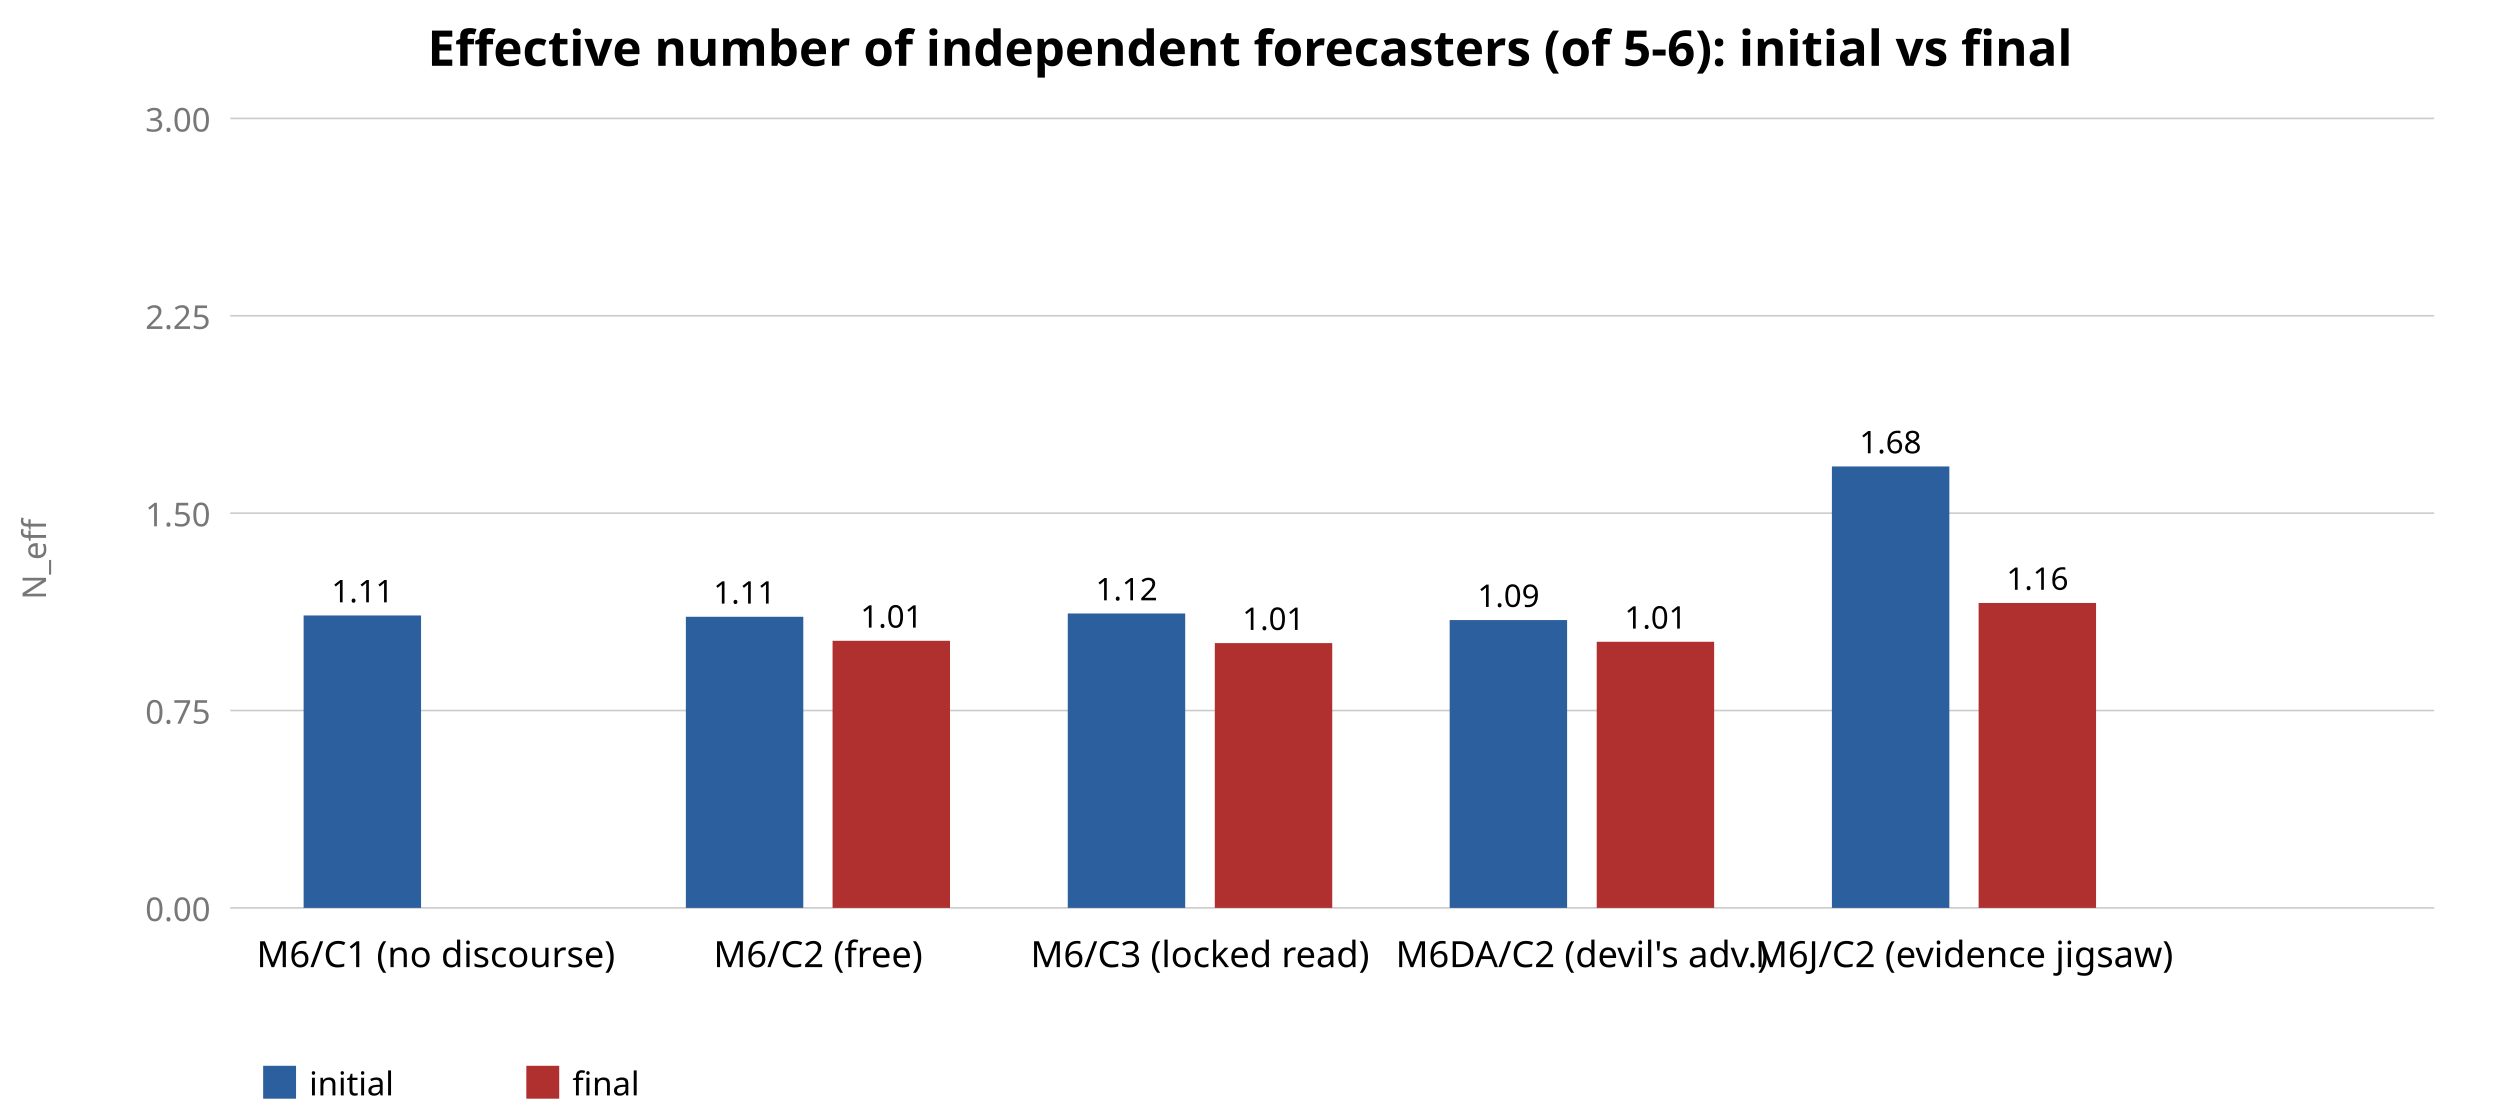
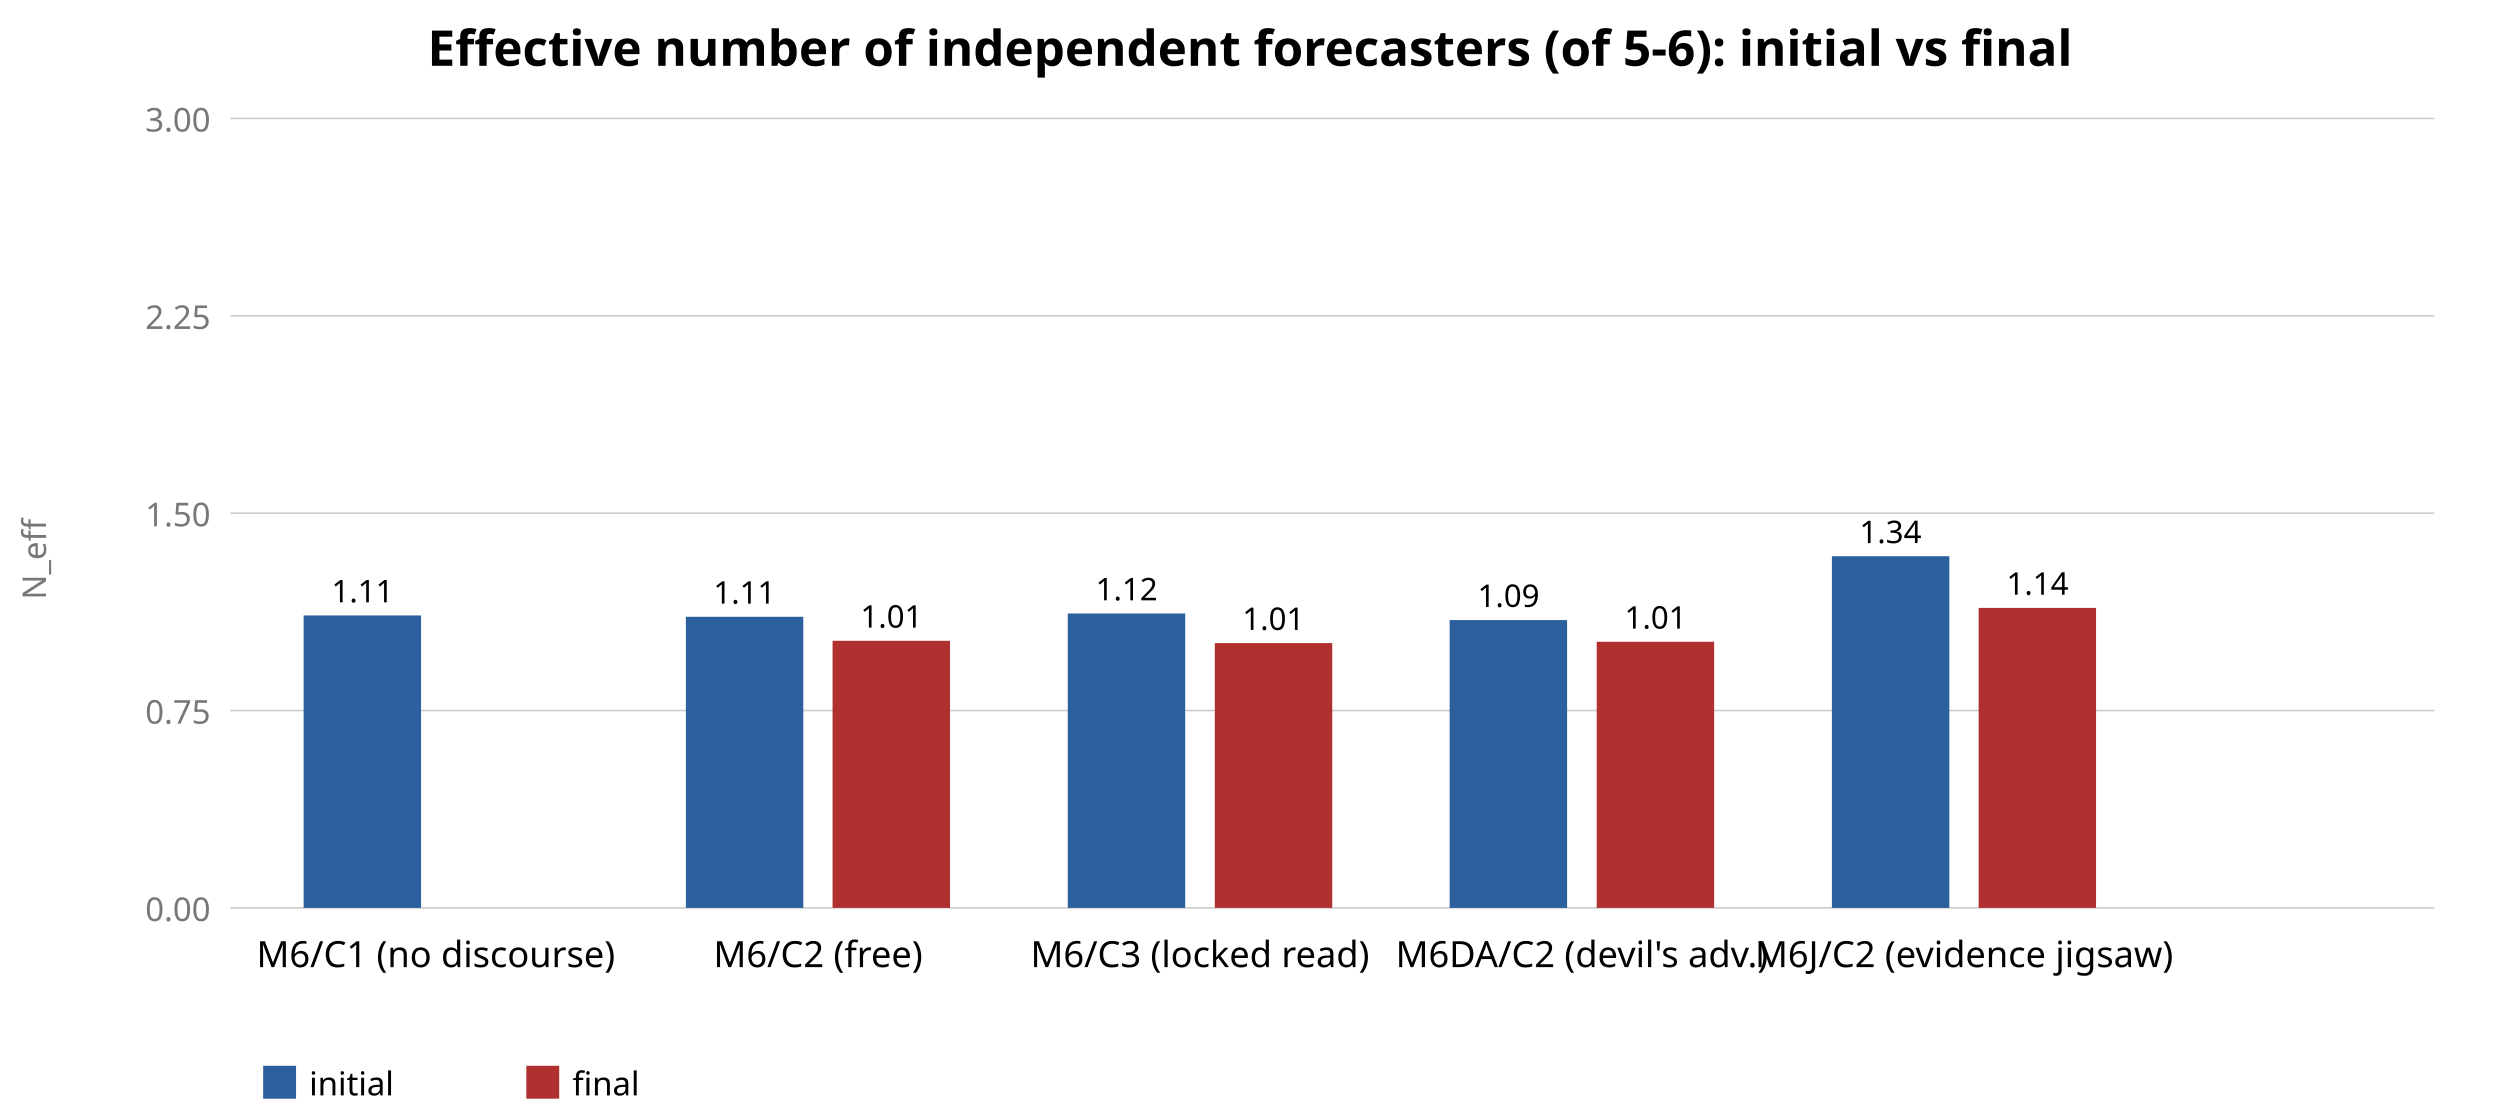
<svg xmlns="http://www.w3.org/2000/svg" width="760" height="340" font-family="sans-serif">
  <text x="380.0" y="20" text-anchor="middle" font-size="15" font-weight="bold">Effective number of independent forecasters (of 5-6): initial vs final</text>
  <line x1="70" y1="36.0" x2="740" y2="36.0" stroke="#ccc" stroke-width="0.5" />
  <text x="64" y="40.0" text-anchor="end" font-size="10" fill="#777">3.00</text>
  <line x1="70" y1="96.0" x2="740" y2="96.0" stroke="#ccc" stroke-width="0.5" />
  <text x="64" y="100.0" text-anchor="end" font-size="10" fill="#777">2.25</text>
  <line x1="70" y1="156.0" x2="740" y2="156.0" stroke="#ccc" stroke-width="0.5" />
  <text x="64" y="160.0" text-anchor="end" font-size="10" fill="#777">1.50</text>
  <line x1="70" y1="216.0" x2="740" y2="216.0" stroke="#ccc" stroke-width="0.5" />
  <text x="64" y="220.0" text-anchor="end" font-size="10" fill="#777">0.75</text>
  <line x1="70" y1="276.0" x2="740" y2="276.0" stroke="#ccc" stroke-width="0.5" />
  <text x="64" y="280.0" text-anchor="end" font-size="10" fill="#777">0.00</text>
  <rect x="92.3" y="187.1" width="35.7" height="88.9" fill="#2b5f9e" />
  <text x="110.2" y="183.1" text-anchor="middle" font-size="9.5">1.11</text>
  <text x="132.5" y="294" text-anchor="middle" font-size="11">M6/C1 (no discourse)</text>
  <rect x="208.5" y="187.5" width="35.7" height="88.5" fill="#2b5f9e" />
  <text x="226.3" y="183.5" text-anchor="middle" font-size="9.5">1.11</text>
  <rect x="253.1" y="194.8" width="35.7" height="81.2" fill="#b03030" />
  <text x="271.0" y="190.8" text-anchor="middle" font-size="9.5">1.01</text>
  <text x="248.7" y="294" text-anchor="middle" font-size="11">M6/C2 (free)</text>
  <rect x="324.6" y="186.5" width="35.7" height="89.5" fill="#2b5f9e" />
  <text x="342.5" y="182.5" text-anchor="middle" font-size="9.5">1.12</text>
  <rect x="369.3" y="195.5" width="35.7" height="80.5" fill="#b03030" />
  <text x="387.1" y="191.5" text-anchor="middle" font-size="9.5">1.01</text>
  <text x="364.8" y="294" text-anchor="middle" font-size="11">M6/C3 (locked read)</text>
  <rect x="440.7" y="188.5" width="35.7" height="87.5" fill="#2b5f9e" />
  <text x="458.6" y="184.5" text-anchor="middle" font-size="9.5">1.09</text>
  <rect x="485.4" y="195.1" width="35.7" height="80.9" fill="#b03030" />
  <text x="503.3" y="191.1" text-anchor="middle" font-size="9.5">1.01</text>
  <text x="480.9" y="294" text-anchor="middle" font-size="11">M6DA/C2 (devil's adv.)</text>
-   <rect x="556.9" y="141.8" width="35.7" height="134.2" fill="#2b5f9e" />
-   <text x="574.7" y="137.8" text-anchor="middle" font-size="9.5">1.68</text>
-   <rect x="601.5" y="183.3" width="35.7" height="92.7" fill="#b03030" />
-   <text x="619.4" y="179.3" text-anchor="middle" font-size="9.5">1.16</text>
+   <rect x="556.9" y="169.1" width="35.7" height="106.9" fill="#2b5f9e" />
+   <text x="574.7" y="165.1" text-anchor="middle" font-size="9.5">1.34</text>
+   <rect x="601.5" y="184.8" width="35.7" height="91.2" fill="#b03030" />
+   <text x="619.4" y="180.8" text-anchor="middle" font-size="9.5">1.14</text>
  <text x="597.1" y="294" text-anchor="middle" font-size="11">M6J/C2 (evidence jigsaw)</text>
  <rect x="80" y="324" width="10" height="10" fill="#2b5f9e" />
  <text x="94" y="333" font-size="10">initial</text>
  <rect x="160" y="324" width="10" height="10" fill="#b03030" />
  <text x="174" y="333" font-size="10">final</text>
  <text x="14" y="170.0" transform="rotate(-90 14 170.0)" font-size="10" fill="#777" text-anchor="middle">N_eff</text>
</svg>
